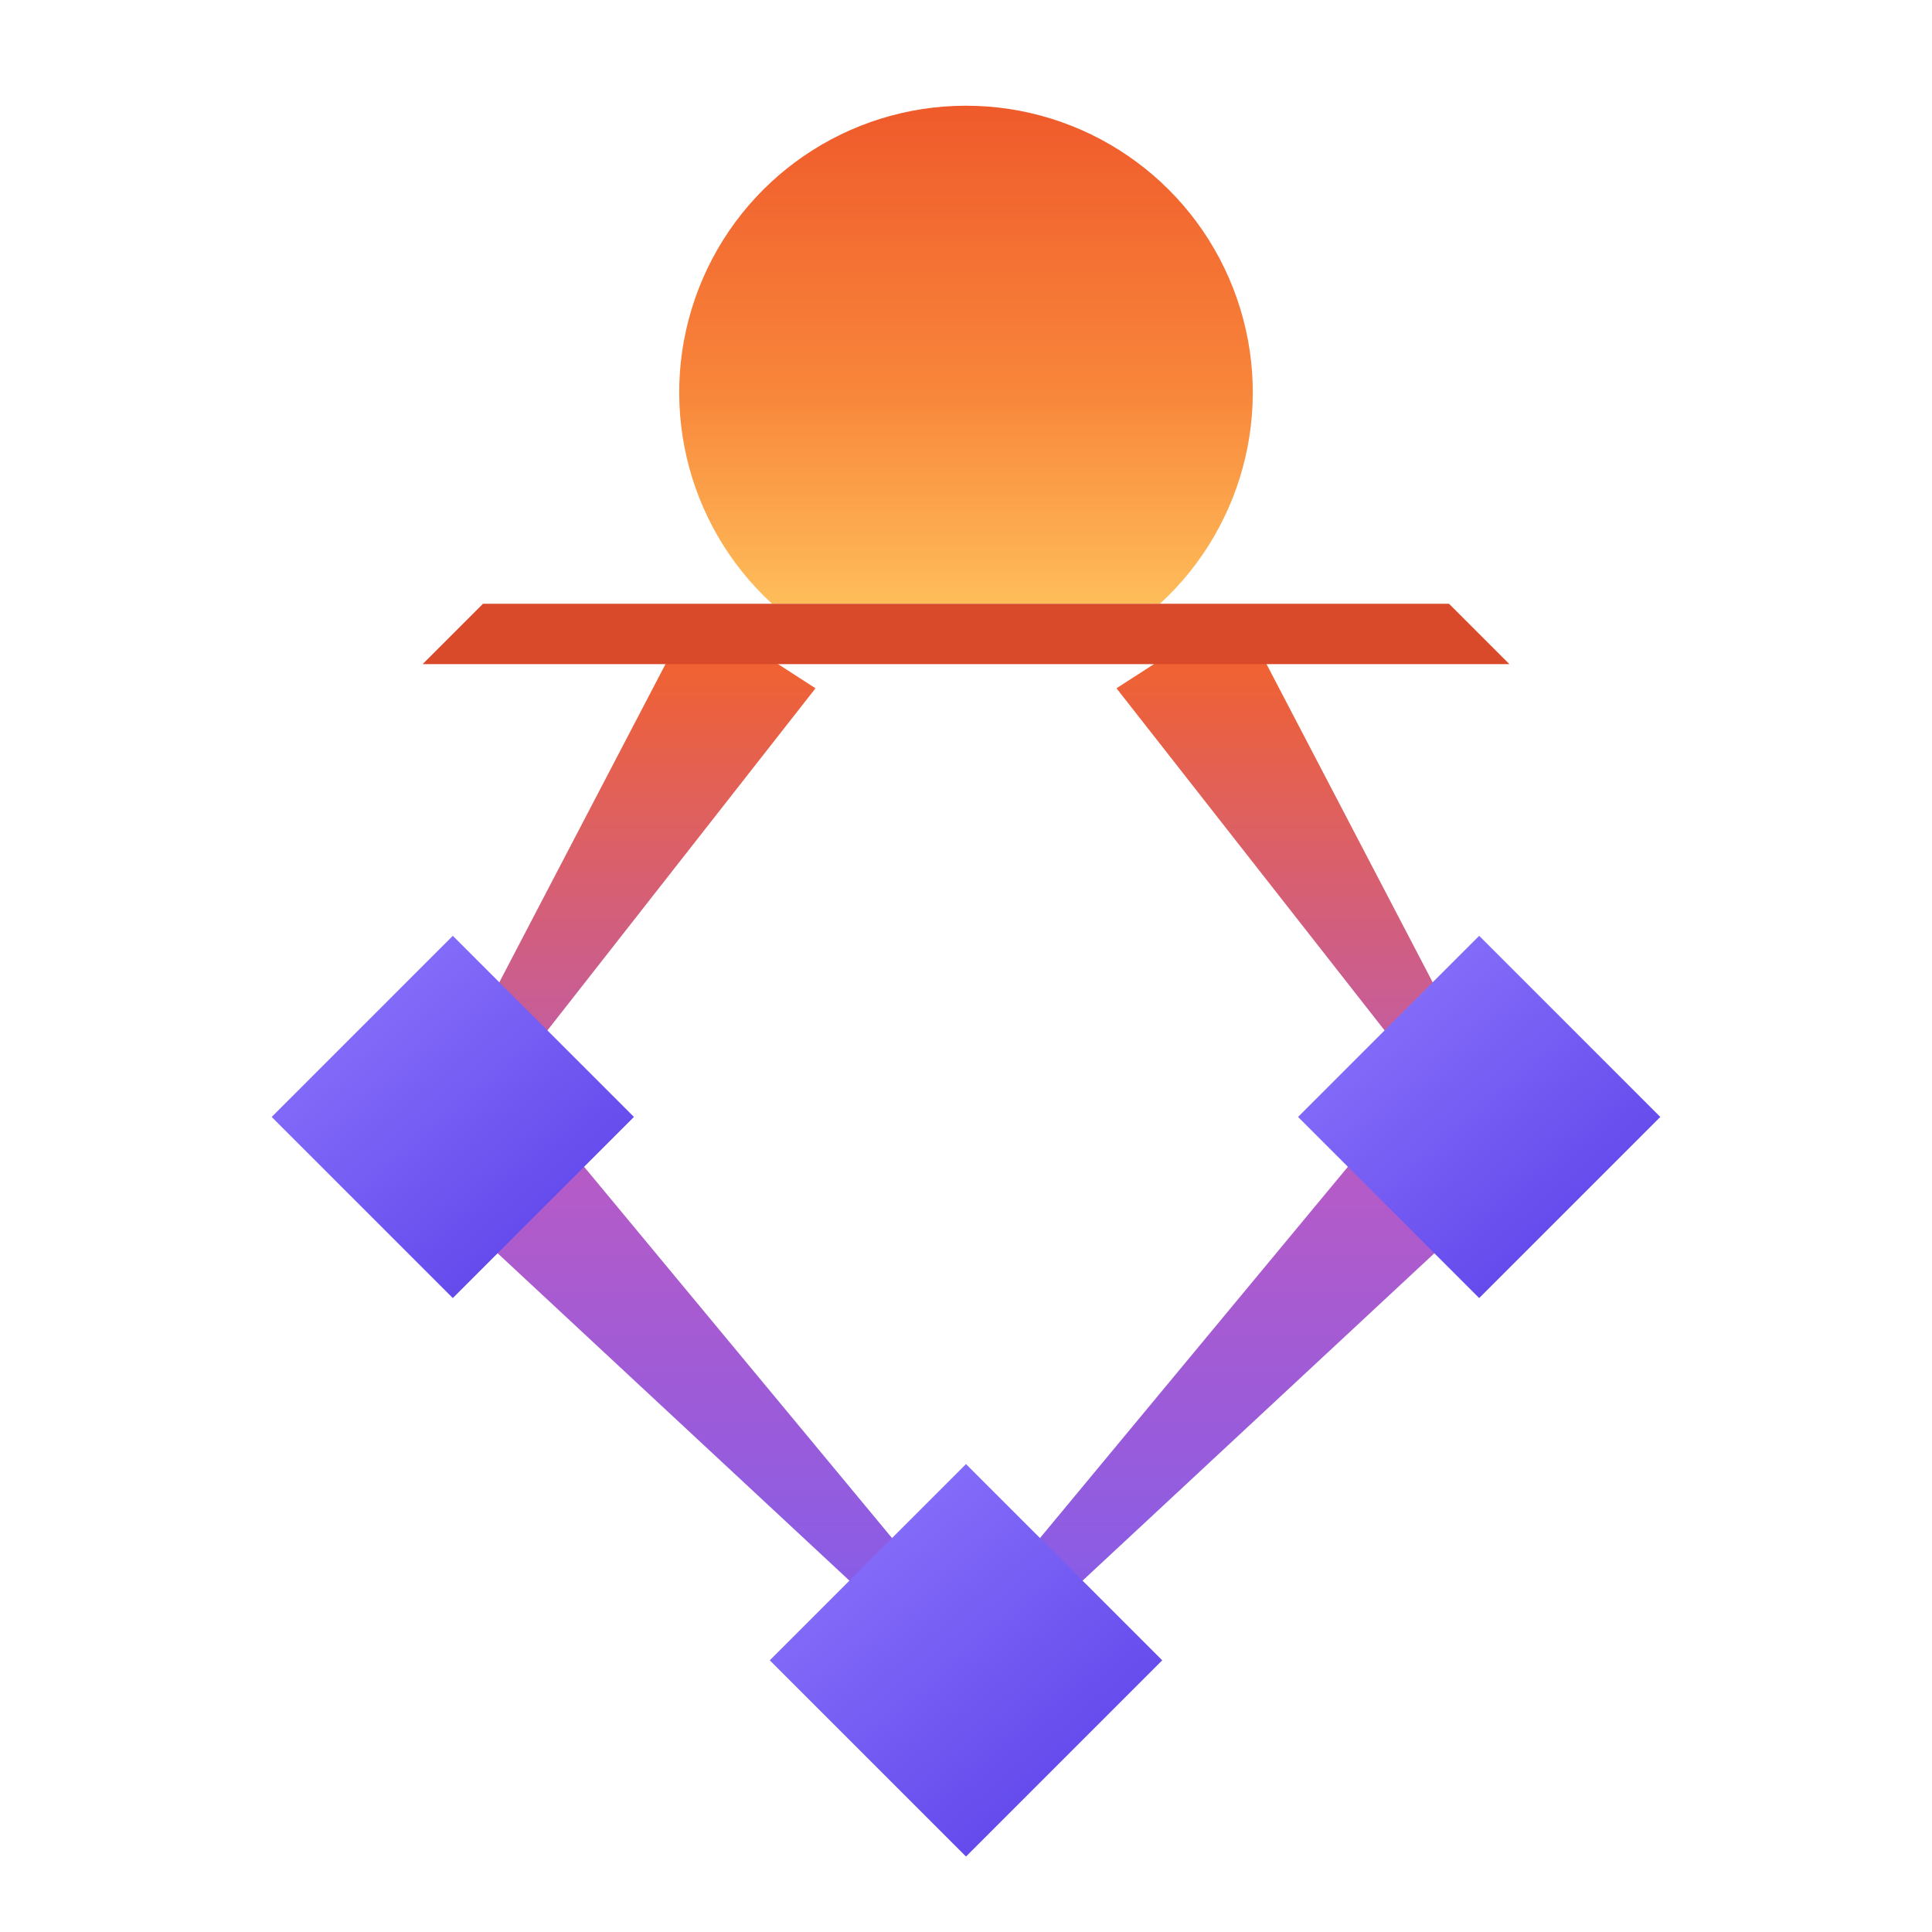
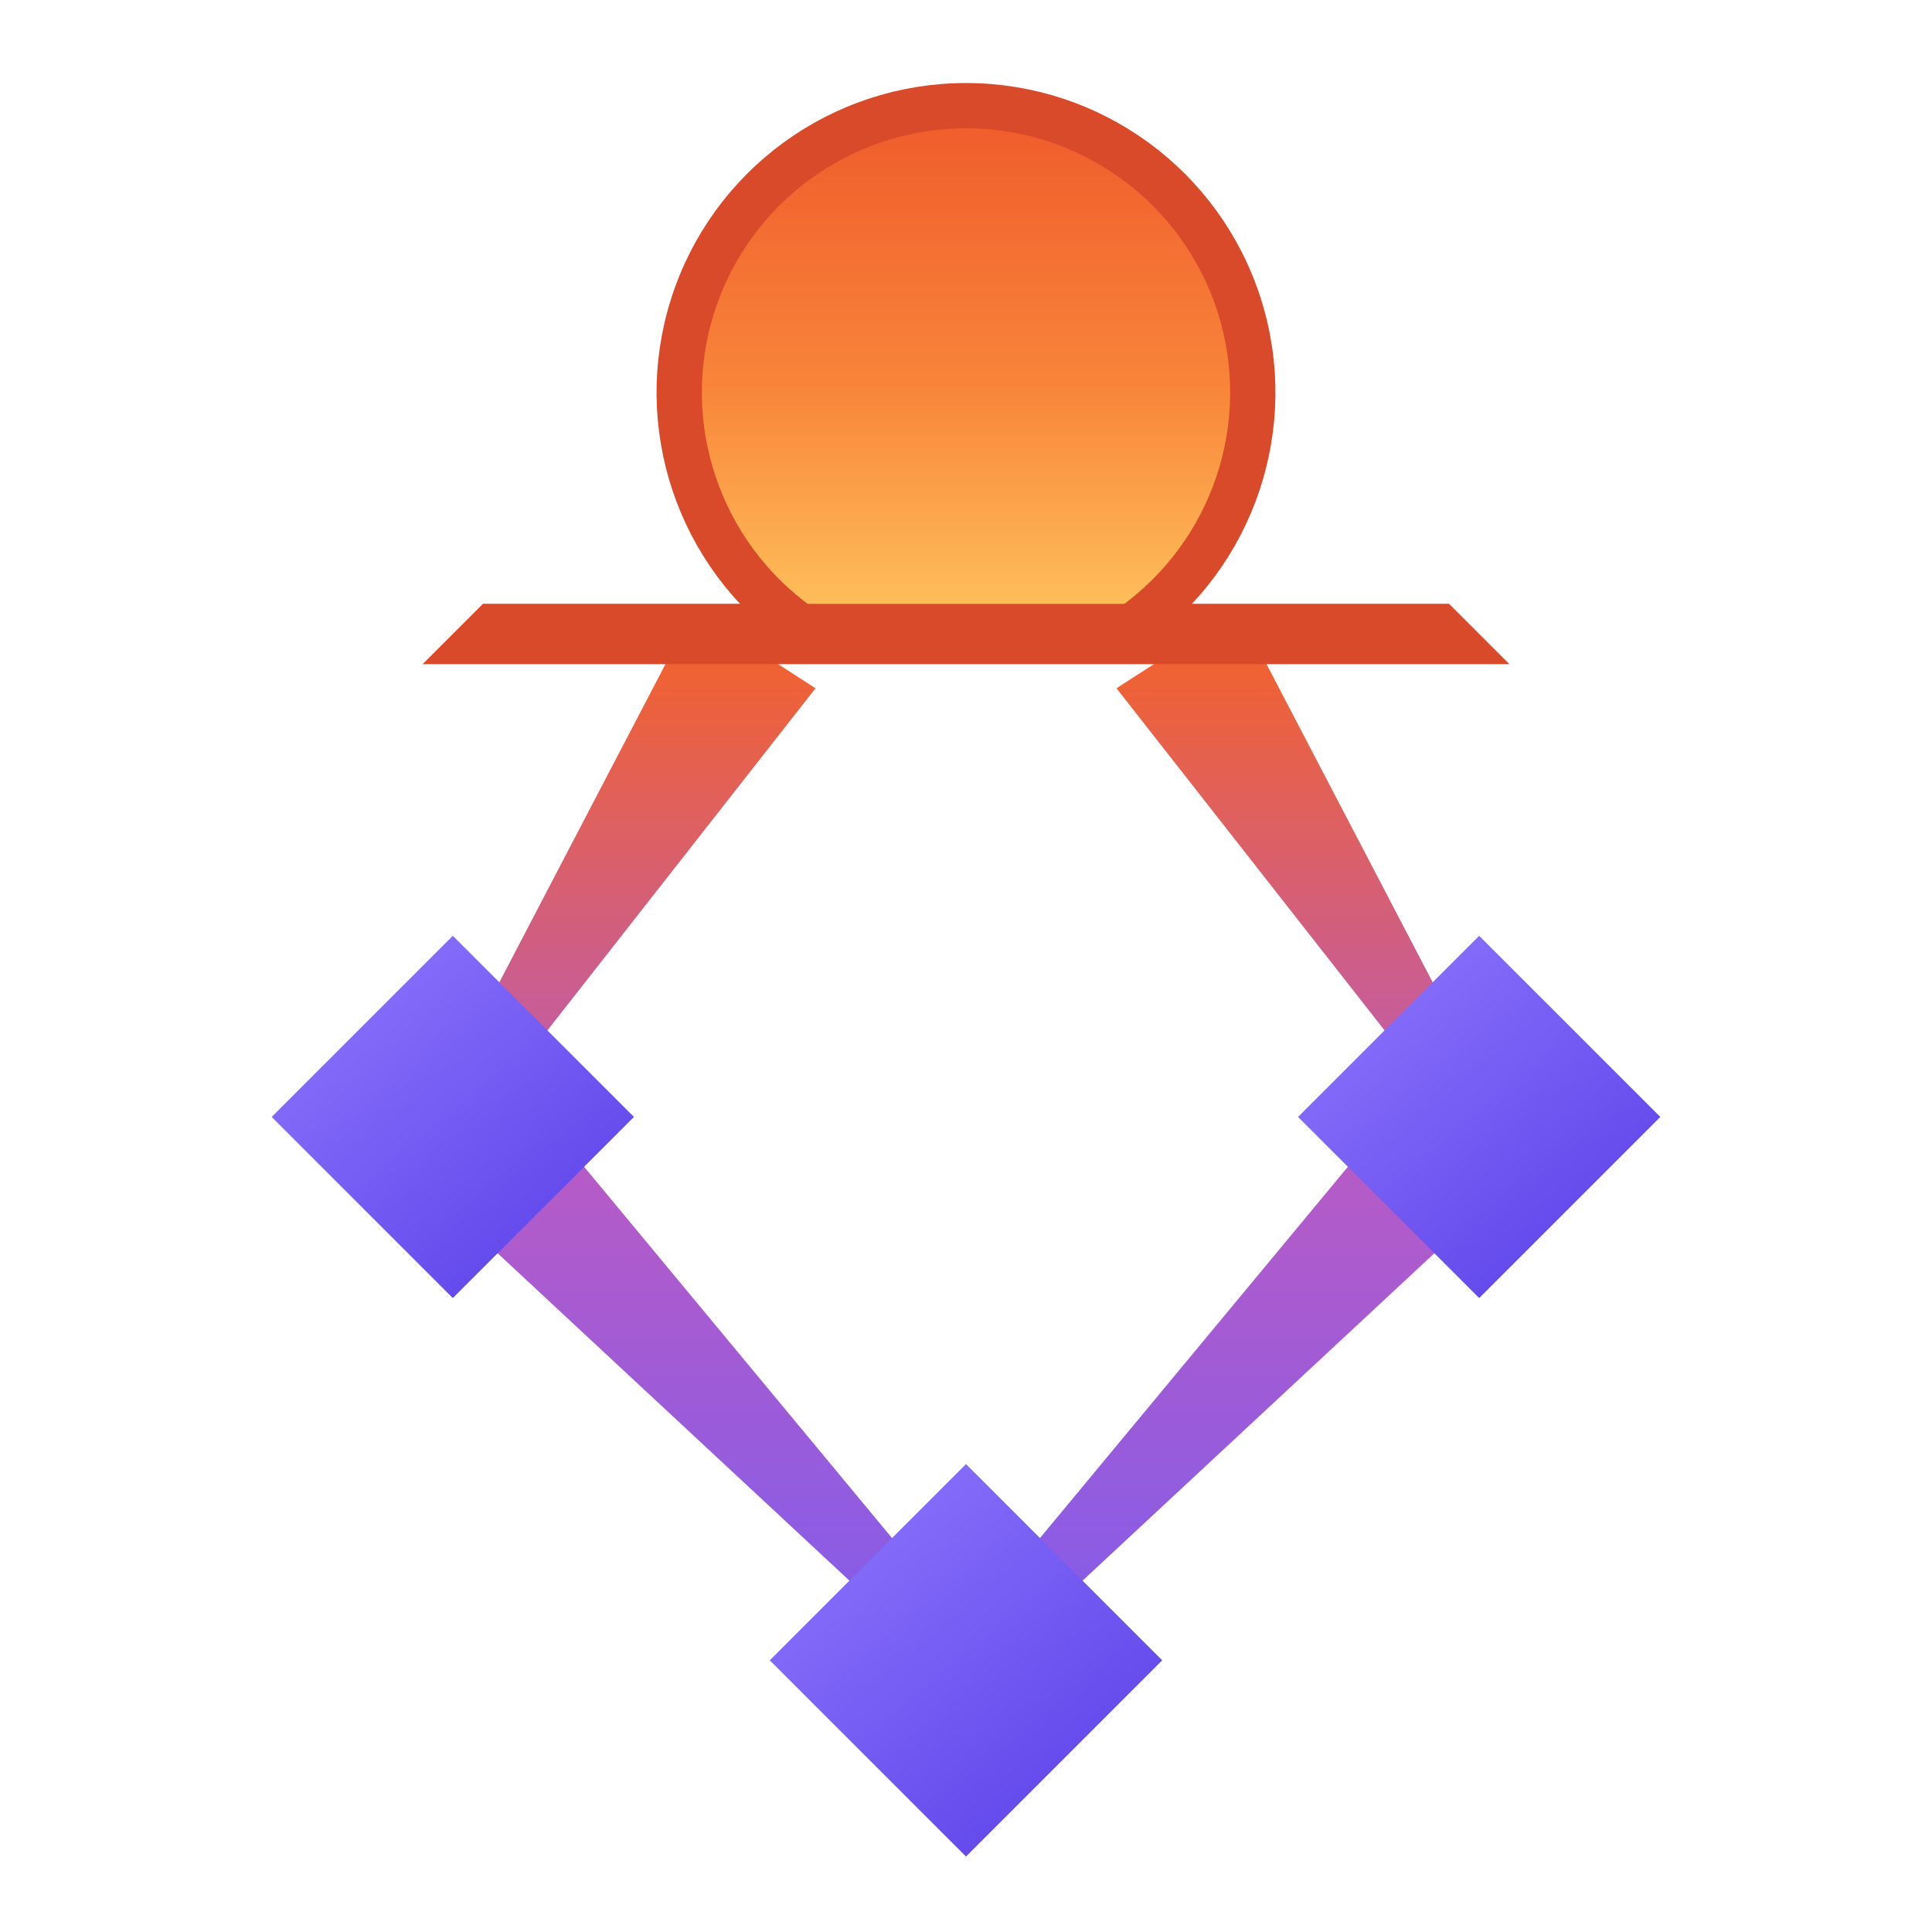
<svg xmlns="http://www.w3.org/2000/svg" viewBox="0 0 128 128" width="128" height="128" role="img" aria-labelledby="dagr-logo-title">
  <defs>
    <linearGradient id="dagr-sun" gradientUnits="userSpaceOnUse" x1="64" y1="7" x2="64" y2="41">
      <stop offset="0" stop-color="#EF5A2B" />
      <stop offset="0.55" stop-color="#F8853A" />
      <stop offset="1" stop-color="#FFC15C" />
    </linearGradient>
    <linearGradient id="dagr-edge" gradientUnits="userSpaceOnUse" x1="64" y1="43" x2="64" y2="114">
      <stop offset="0" stop-color="#F2622E" />
      <stop offset="0.5" stop-color="#B45BC8" />
      <stop offset="1" stop-color="#7A5CF0" />
    </linearGradient>
    <linearGradient id="dagr-node" x1="0" y1="0" x2="0.85" y2="1">
      <stop offset="0" stop-color="#9179FF" />
      <stop offset="1" stop-color="#5B41E8" />
    </linearGradient>
  </defs>
  <g fill="url(#dagr-edge) #8C5AD8">
    <path d="M45.97 40.4 28.82 73.24 31.18 74.76 54.03 45.6Z" />
    <path d="M73.97 45.6 96.82 74.76 99.18 73.24 82.03 40.4Z" />
    <path d="M26.66 77.16 62.98 110.96 65.02 109.04 33.34 70.84Z" />
    <path d="M94.66 70.84 62.98 109.04 65.02 110.96 101.34 77.16Z" />
  </g>
  <path d="M51.15 40a19 19 0 1 1 25.7 0Z" fill="url(#dagr-sun) #F2622E" />
+   <path d="M53.01 41.5a19 19 0 1 1 21.98 0" fill="none" stroke="#D94A2B" stroke-width="3" />
  <path d="M32 40h64l4 4H28Z" fill="#D94A2B" />
  <g fill="url(#dagr-node) #6E56F0">
    <path d="M30 62 42 74 30 86 18 74Z" />
    <path d="M98 62 110 74 98 86 86 74Z" />
    <path d="M64 97 77 110 64 123 51 110Z" />
  </g>
</svg>
